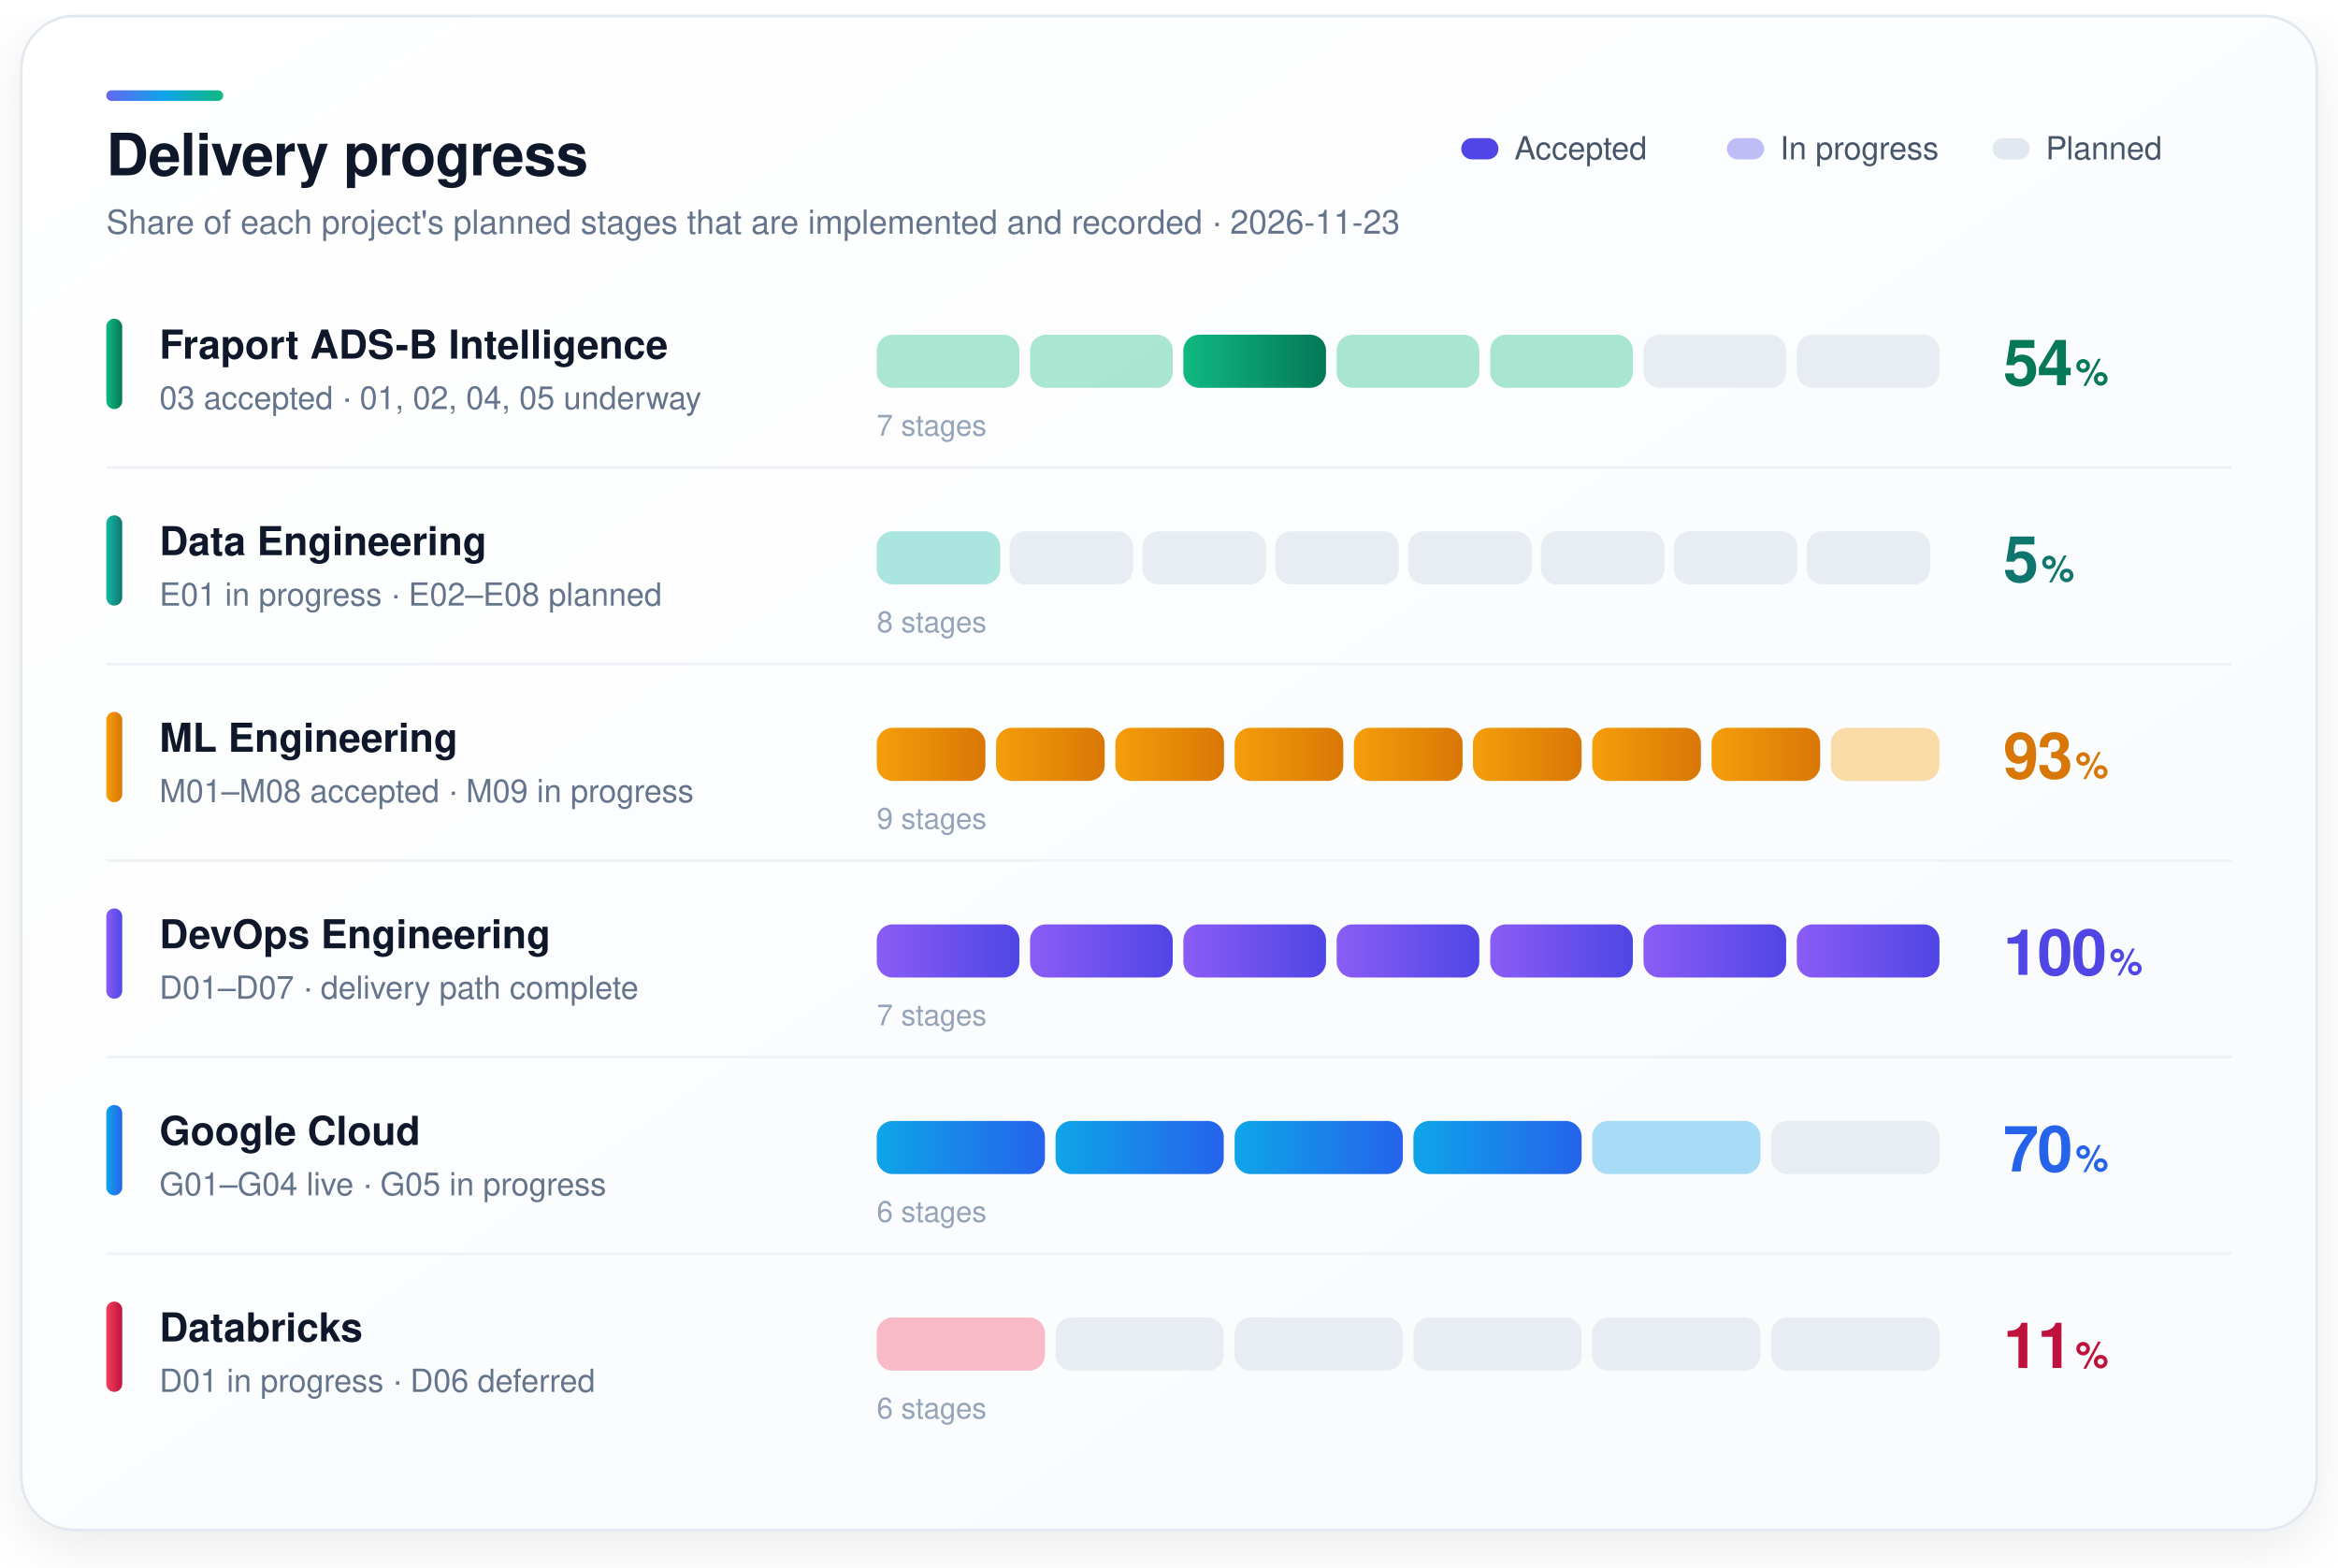
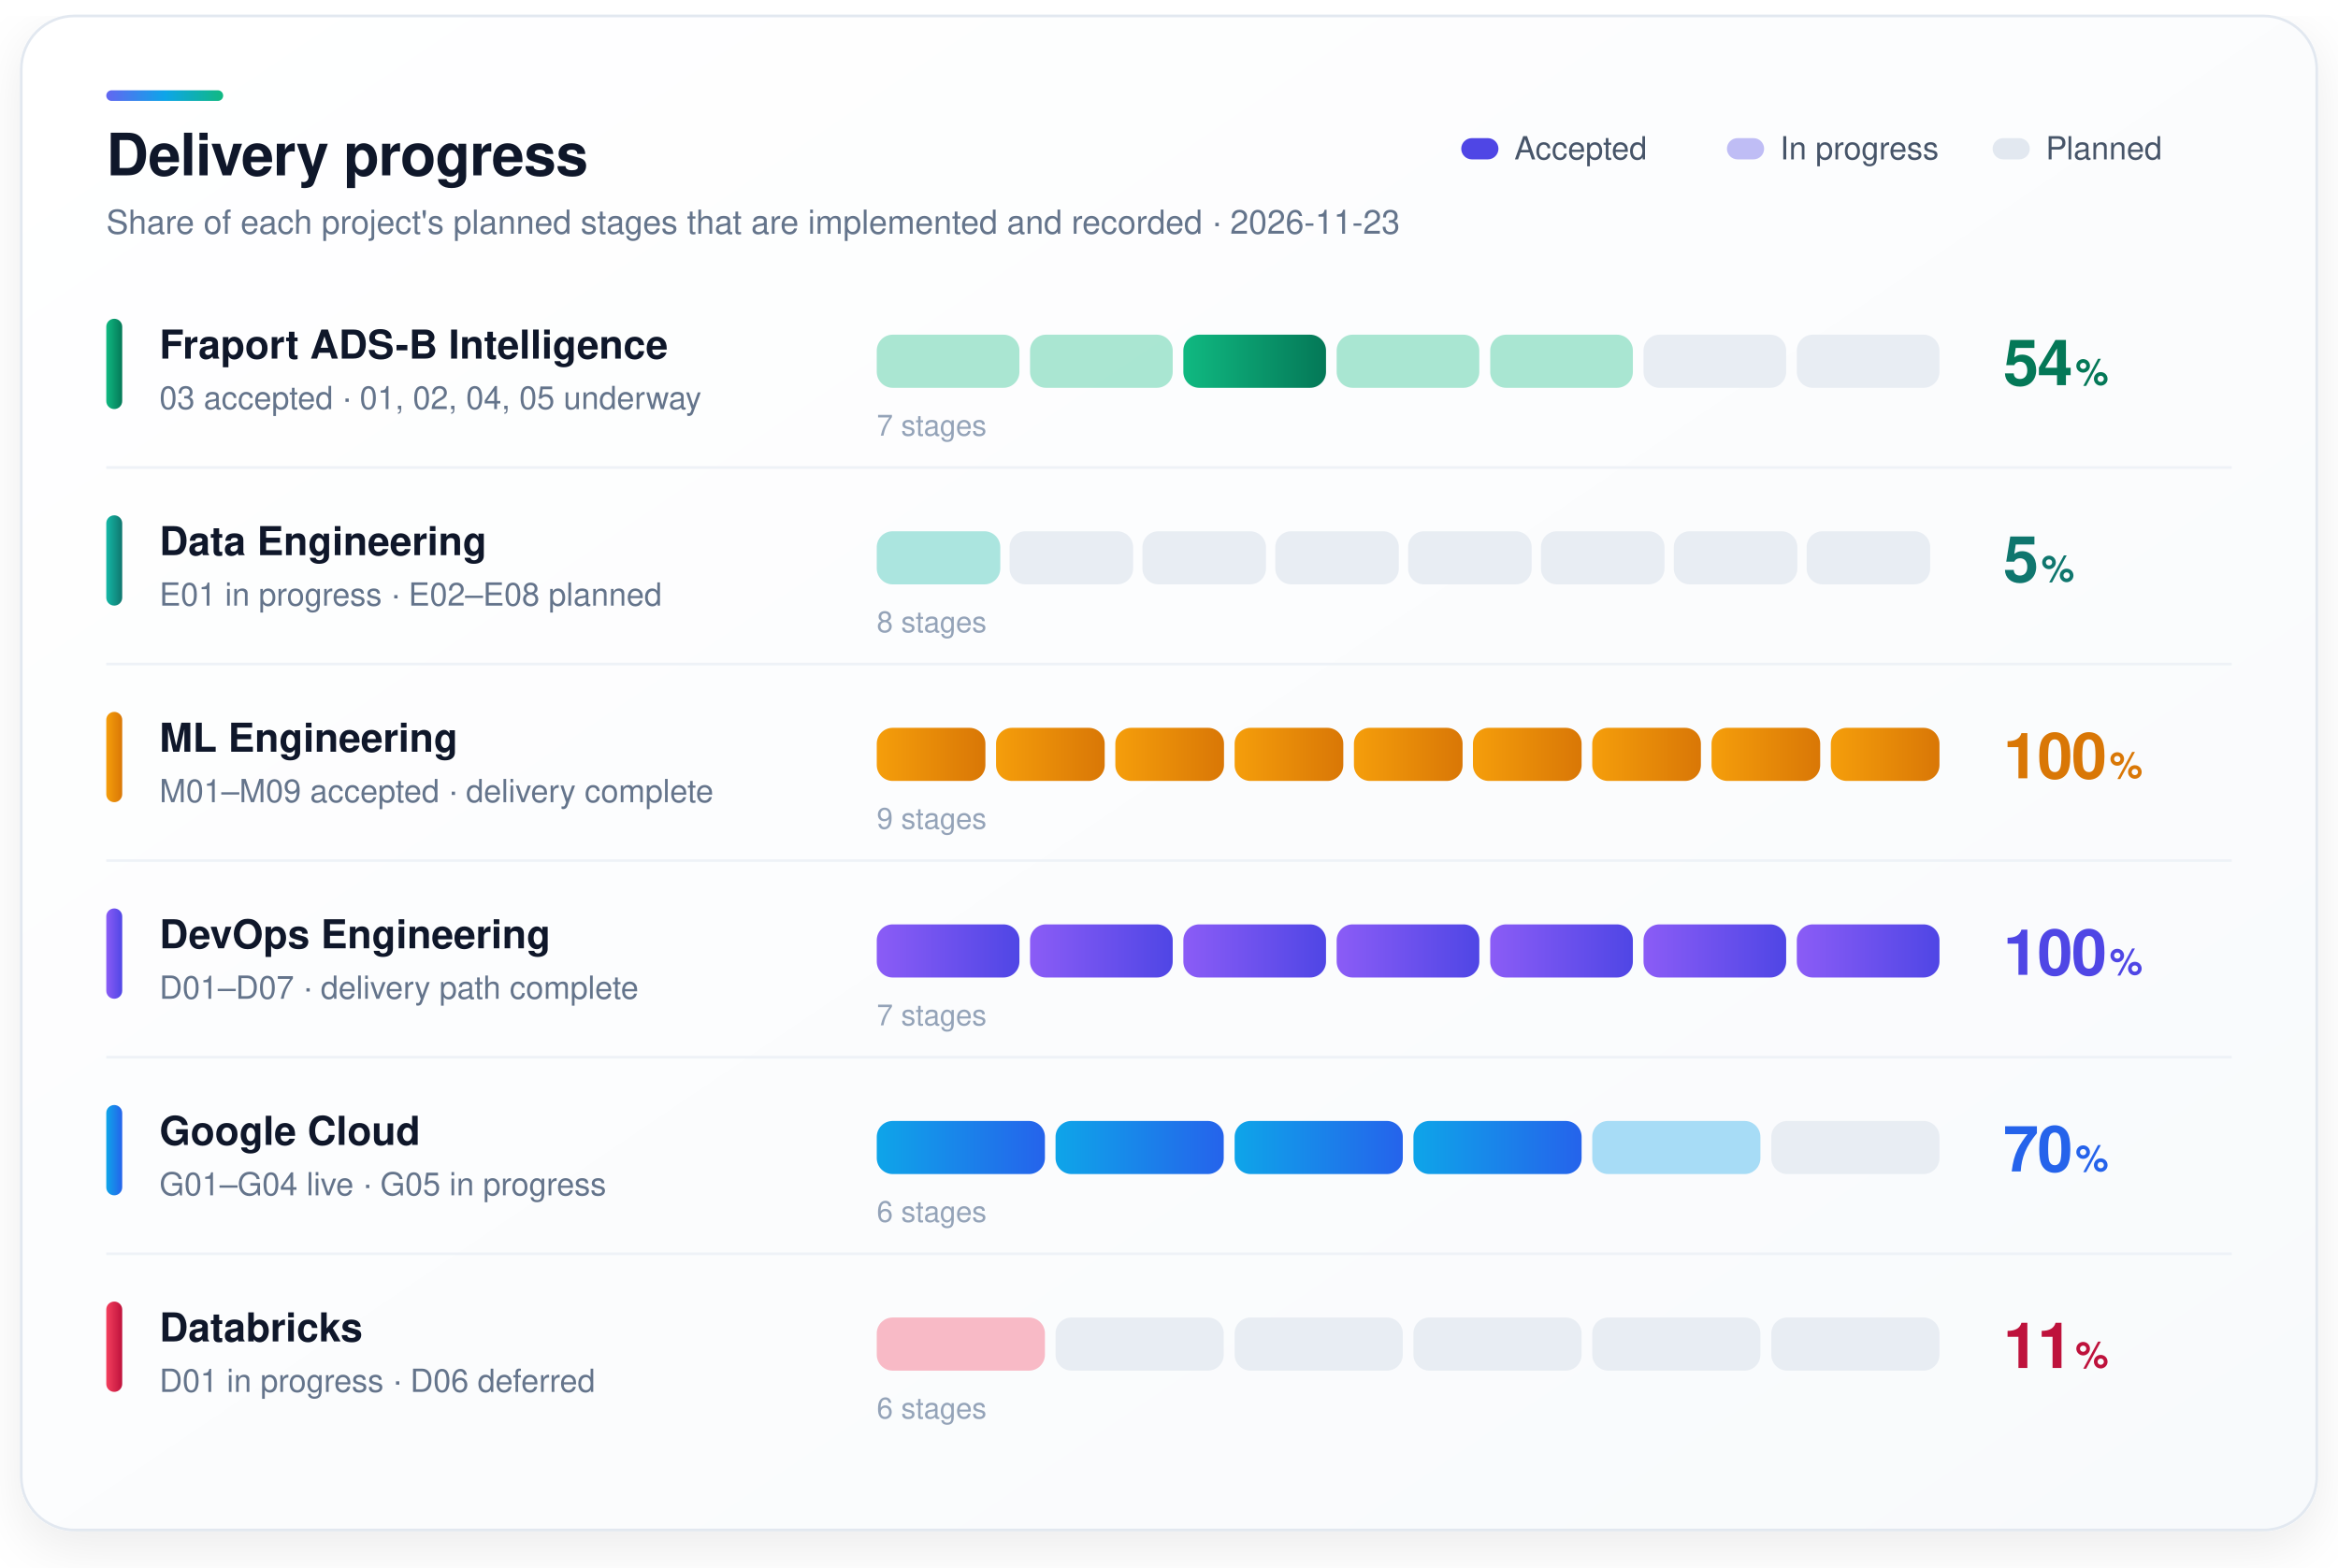
<svg xmlns="http://www.w3.org/2000/svg" width="880" height="590" viewBox="0 0 880 590" font-family="Segoe UI, -apple-system, Helvetica, Arial, sans-serif">
  <defs>
    <linearGradient id="bg" x1="0" y1="0" x2="1" y2="1">
      <stop offset="0" stop-color="#ffffff" />
      <stop offset="1" stop-color="#f8fafc" />
    </linearGradient>
    <linearGradient id="hl" x1="0" x2="1">
      <stop offset="0" stop-color="#6366f1" />
      <stop offset="0.5" stop-color="#0ea5e9" />
      <stop offset="1" stop-color="#10b981" />
    </linearGradient>
    <filter id="sh" x="-5%" y="-5%" width="110%" height="115%">
      <feDropShadow dx="0" dy="6" stdDeviation="10" flood-color="#0f172a" flood-opacity="0.08" />
    </filter>
    <linearGradient id="g0" x1="0" x2="1">
      <stop offset="0" stop-color="#8b5cf6" />
      <stop offset="1" stop-color="#4f46e5" />
    </linearGradient>
    <linearGradient id="g1" x1="0" x2="1">
      <stop offset="0" stop-color="#0ea5e9" />
      <stop offset="1" stop-color="#2563eb" />
    </linearGradient>
    <linearGradient id="g2" x1="0" x2="1">
      <stop offset="0" stop-color="#10b981" />
      <stop offset="1" stop-color="#047857" />
    </linearGradient>
    <linearGradient id="g3" x1="0" x2="1">
      <stop offset="0" stop-color="#f59e0b" />
      <stop offset="1" stop-color="#d97706" />
    </linearGradient>
    <linearGradient id="g4" x1="0" x2="1">
      <stop offset="0" stop-color="#f43f5e" />
      <stop offset="1" stop-color="#be123c" />
    </linearGradient>
    <linearGradient id="g5" x1="0" x2="1">
      <stop offset="0" stop-color="#14b8a6" />
      <stop offset="1" stop-color="#0f766e" />
    </linearGradient>
  </defs>
  <rect x="8" y="6" width="864" height="570" rx="20" fill="url(#bg)" stroke="#e2e8f0" filter="url(#sh)" />
  <rect x="40" y="34" width="44" height="4" rx="2" fill="url(#hl)" />
  <text x="40" y="66" fill="#0f172a" font-size="22" font-weight="700" letter-spacing="-0.3">Delivery progress</text>
  <text x="40" y="88" fill="#64748b" font-size="12.5">Share of each project's planned stages that are implemented and recorded · 2026-11-23</text>
  <rect x="550" y="52" width="14" height="8" rx="4" fill="#4f46e5" fill-opacity="1" />
  <text x="570" y="60" fill="#475569" font-size="12">Accepted</text>
  <rect x="650" y="52" width="14" height="8" rx="4" fill="#4f46e5" fill-opacity="0.35" />
  <text x="670" y="60" fill="#475569" font-size="12">In progress</text>
  <rect x="750" y="52" width="14" height="8" rx="4" fill="#e2e8f0" fill-opacity="1" />
  <text x="770" y="60" fill="#475569" font-size="12">Planned</text>
  <rect x="40" y="120" width="6" height="34" rx="3" fill="url(#g2)" />
  <text x="60" y="135" fill="#0f172a" font-size="15" font-weight="650">Fraport ADS-B Intelligence</text>
  <text x="60" y="154" fill="#64748b" font-size="12">03 accepted · 01, 02, 04, 05 underway</text>
  <rect x="330.0" y="126" width="53.7" height="20" rx="6" fill="#10b981" fill-opacity="0.35" />
  <rect x="387.7" y="126" width="53.7" height="20" rx="6" fill="#10b981" fill-opacity="0.35" />
  <rect x="445.4" y="126" width="53.7" height="20" rx="6" fill="url(#g2)" />
  <rect x="503.1" y="126" width="53.7" height="20" rx="6" fill="#10b981" fill-opacity="0.35" />
  <rect x="560.9" y="126" width="53.7" height="20" rx="6" fill="#10b981" fill-opacity="0.35" />
  <rect x="618.6" y="126" width="53.7" height="20" rx="6" fill="#e8edf3" />
  <rect x="676.3" y="126" width="53.7" height="20" rx="6" fill="#e8edf3" />
  <text x="754" y="145" fill="#047857" font-size="24" font-weight="700" letter-spacing="-0.5">54<tspan font-size="14" font-weight="600" dx="1">%</tspan>
  </text>
  <text x="330" y="164" fill="#94a3b8" font-size="11">7 stages</text>
  <line x1="40" x2="840" y1="176" y2="176" stroke="#eef2f7" />
  <rect x="40" y="194" width="6" height="34" rx="3" fill="url(#g5)" />
  <text x="60" y="209" fill="#0f172a" font-size="15" font-weight="650">Data Engineering</text>
  <text x="60" y="228" fill="#64748b" font-size="12">E01 in progress · E02–E08 planned</text>
  <rect x="330.0" y="200" width="46.5" height="20" rx="6" fill="#14b8a6" fill-opacity="0.35" />
  <rect x="380.0" y="200" width="46.5" height="20" rx="6" fill="#e8edf3" />
  <rect x="430.0" y="200" width="46.5" height="20" rx="6" fill="#e8edf3" />
  <rect x="480.0" y="200" width="46.5" height="20" rx="6" fill="#e8edf3" />
  <rect x="530.0" y="200" width="46.5" height="20" rx="6" fill="#e8edf3" />
  <rect x="580.0" y="200" width="46.5" height="20" rx="6" fill="#e8edf3" />
  <rect x="630.0" y="200" width="46.5" height="20" rx="6" fill="#e8edf3" />
  <rect x="680.0" y="200" width="46.5" height="20" rx="6" fill="#e8edf3" />
  <text x="754" y="219" fill="#0f766e" font-size="24" font-weight="700" letter-spacing="-0.5">5<tspan font-size="14" font-weight="600" dx="1">%</tspan>
  </text>
  <text x="330" y="238" fill="#94a3b8" font-size="11">8 stages</text>
  <line x1="40" x2="840" y1="250" y2="250" stroke="#eef2f7" />
  <rect x="40" y="268" width="6" height="34" rx="3" fill="url(#g3)" />
  <text x="60" y="283" fill="#0f172a" font-size="15" font-weight="650">ML Engineering</text>
-   <text x="60" y="302" fill="#64748b" font-size="12">M01–M08 accepted · M09 in progress</text>
+   <text x="60" y="302" fill="#64748b" font-size="12">M01–M09 accepted · delivery complete</text>
  <rect x="330.0" y="274" width="40.9" height="20" rx="6" fill="url(#g3)" />
  <rect x="374.9" y="274" width="40.9" height="20" rx="6" fill="url(#g3)" />
  <rect x="419.8" y="274" width="40.9" height="20" rx="6" fill="url(#g3)" />
  <rect x="464.7" y="274" width="40.9" height="20" rx="6" fill="url(#g3)" />
  <rect x="509.6" y="274" width="40.9" height="20" rx="6" fill="url(#g3)" />
  <rect x="554.4" y="274" width="40.9" height="20" rx="6" fill="url(#g3)" />
  <rect x="599.3" y="274" width="40.9" height="20" rx="6" fill="url(#g3)" />
  <rect x="644.2" y="274" width="40.9" height="20" rx="6" fill="url(#g3)" />
-   <rect x="689.1" y="274" width="40.9" height="20" rx="6" fill="#f59e0b" fill-opacity="0.35" />
-   <text x="754" y="293" fill="#d97706" font-size="24" font-weight="700" letter-spacing="-0.5">93<tspan font-size="14" font-weight="600" dx="1">%</tspan>
+   <rect x="689.1" y="274" width="40.9" height="20" rx="6" fill="url(#g3)" />
+   <text x="754" y="293" fill="#d97706" font-size="24" font-weight="700" letter-spacing="-0.5">100<tspan font-size="14" font-weight="600" dx="1">%</tspan>
  </text>
  <text x="330" y="312" fill="#94a3b8" font-size="11">9 stages</text>
  <line x1="40" x2="840" y1="324" y2="324" stroke="#eef2f7" />
  <rect x="40" y="342" width="6" height="34" rx="3" fill="url(#g0)" />
  <text x="60" y="357" fill="#0f172a" font-size="15" font-weight="650">DevOps Engineering</text>
  <text x="60" y="376" fill="#64748b" font-size="12">D01–D07 · delivery path complete</text>
  <rect x="330.0" y="348" width="53.7" height="20" rx="6" fill="url(#g0)" />
  <rect x="387.7" y="348" width="53.7" height="20" rx="6" fill="url(#g0)" />
  <rect x="445.4" y="348" width="53.7" height="20" rx="6" fill="url(#g0)" />
  <rect x="503.1" y="348" width="53.7" height="20" rx="6" fill="url(#g0)" />
  <rect x="560.9" y="348" width="53.7" height="20" rx="6" fill="url(#g0)" />
  <rect x="618.6" y="348" width="53.7" height="20" rx="6" fill="url(#g0)" />
  <rect x="676.3" y="348" width="53.7" height="20" rx="6" fill="url(#g0)" />
  <text x="754" y="367" fill="#4f46e5" font-size="24" font-weight="700" letter-spacing="-0.5">100<tspan font-size="14" font-weight="600" dx="1">%</tspan>
  </text>
  <text x="330" y="386" fill="#94a3b8" font-size="11">7 stages</text>
  <line x1="40" x2="840" y1="398" y2="398" stroke="#eef2f7" />
  <rect x="40" y="416" width="6" height="34" rx="3" fill="url(#g1)" />
  <text x="60" y="431" fill="#0f172a" font-size="15" font-weight="650">Google Cloud</text>
  <text x="60" y="450" fill="#64748b" font-size="12">G01–G04 live · G05 in progress</text>
  <rect x="330.0" y="422" width="63.3" height="20" rx="6" fill="url(#g1)" />
  <rect x="397.3" y="422" width="63.3" height="20" rx="6" fill="url(#g1)" />
  <rect x="464.7" y="422" width="63.3" height="20" rx="6" fill="url(#g1)" />
  <rect x="532.0" y="422" width="63.3" height="20" rx="6" fill="url(#g1)" />
  <rect x="599.3" y="422" width="63.3" height="20" rx="6" fill="#0ea5e9" fill-opacity="0.35" />
  <rect x="666.7" y="422" width="63.3" height="20" rx="6" fill="#e8edf3" />
  <text x="754" y="441" fill="#2563eb" font-size="24" font-weight="700" letter-spacing="-0.5">70<tspan font-size="14" font-weight="600" dx="1">%</tspan>
  </text>
  <text x="330" y="460" fill="#94a3b8" font-size="11">6 stages</text>
  <line x1="40" x2="840" y1="472" y2="472" stroke="#eef2f7" />
  <rect x="40" y="490" width="6" height="34" rx="3" fill="url(#g4)" />
  <text x="60" y="505" fill="#0f172a" font-size="15" font-weight="650">Databricks</text>
  <text x="60" y="524" fill="#64748b" font-size="12">D01 in progress · D06 deferred</text>
  <rect x="330.0" y="496" width="63.3" height="20" rx="6" fill="#f43f5e" fill-opacity="0.35" />
  <rect x="397.3" y="496" width="63.3" height="20" rx="6" fill="#e8edf3" />
  <rect x="464.7" y="496" width="63.3" height="20" rx="6" fill="#e8edf3" />
  <rect x="532.0" y="496" width="63.3" height="20" rx="6" fill="#e8edf3" />
  <rect x="599.3" y="496" width="63.3" height="20" rx="6" fill="#e8edf3" />
  <rect x="666.7" y="496" width="63.3" height="20" rx="6" fill="#e8edf3" />
  <text x="754" y="515" fill="#be123c" font-size="24" font-weight="700" letter-spacing="-0.5">11<tspan font-size="14" font-weight="600" dx="1">%</tspan>
  </text>
  <text x="330" y="534" fill="#94a3b8" font-size="11">6 stages</text>
</svg>
